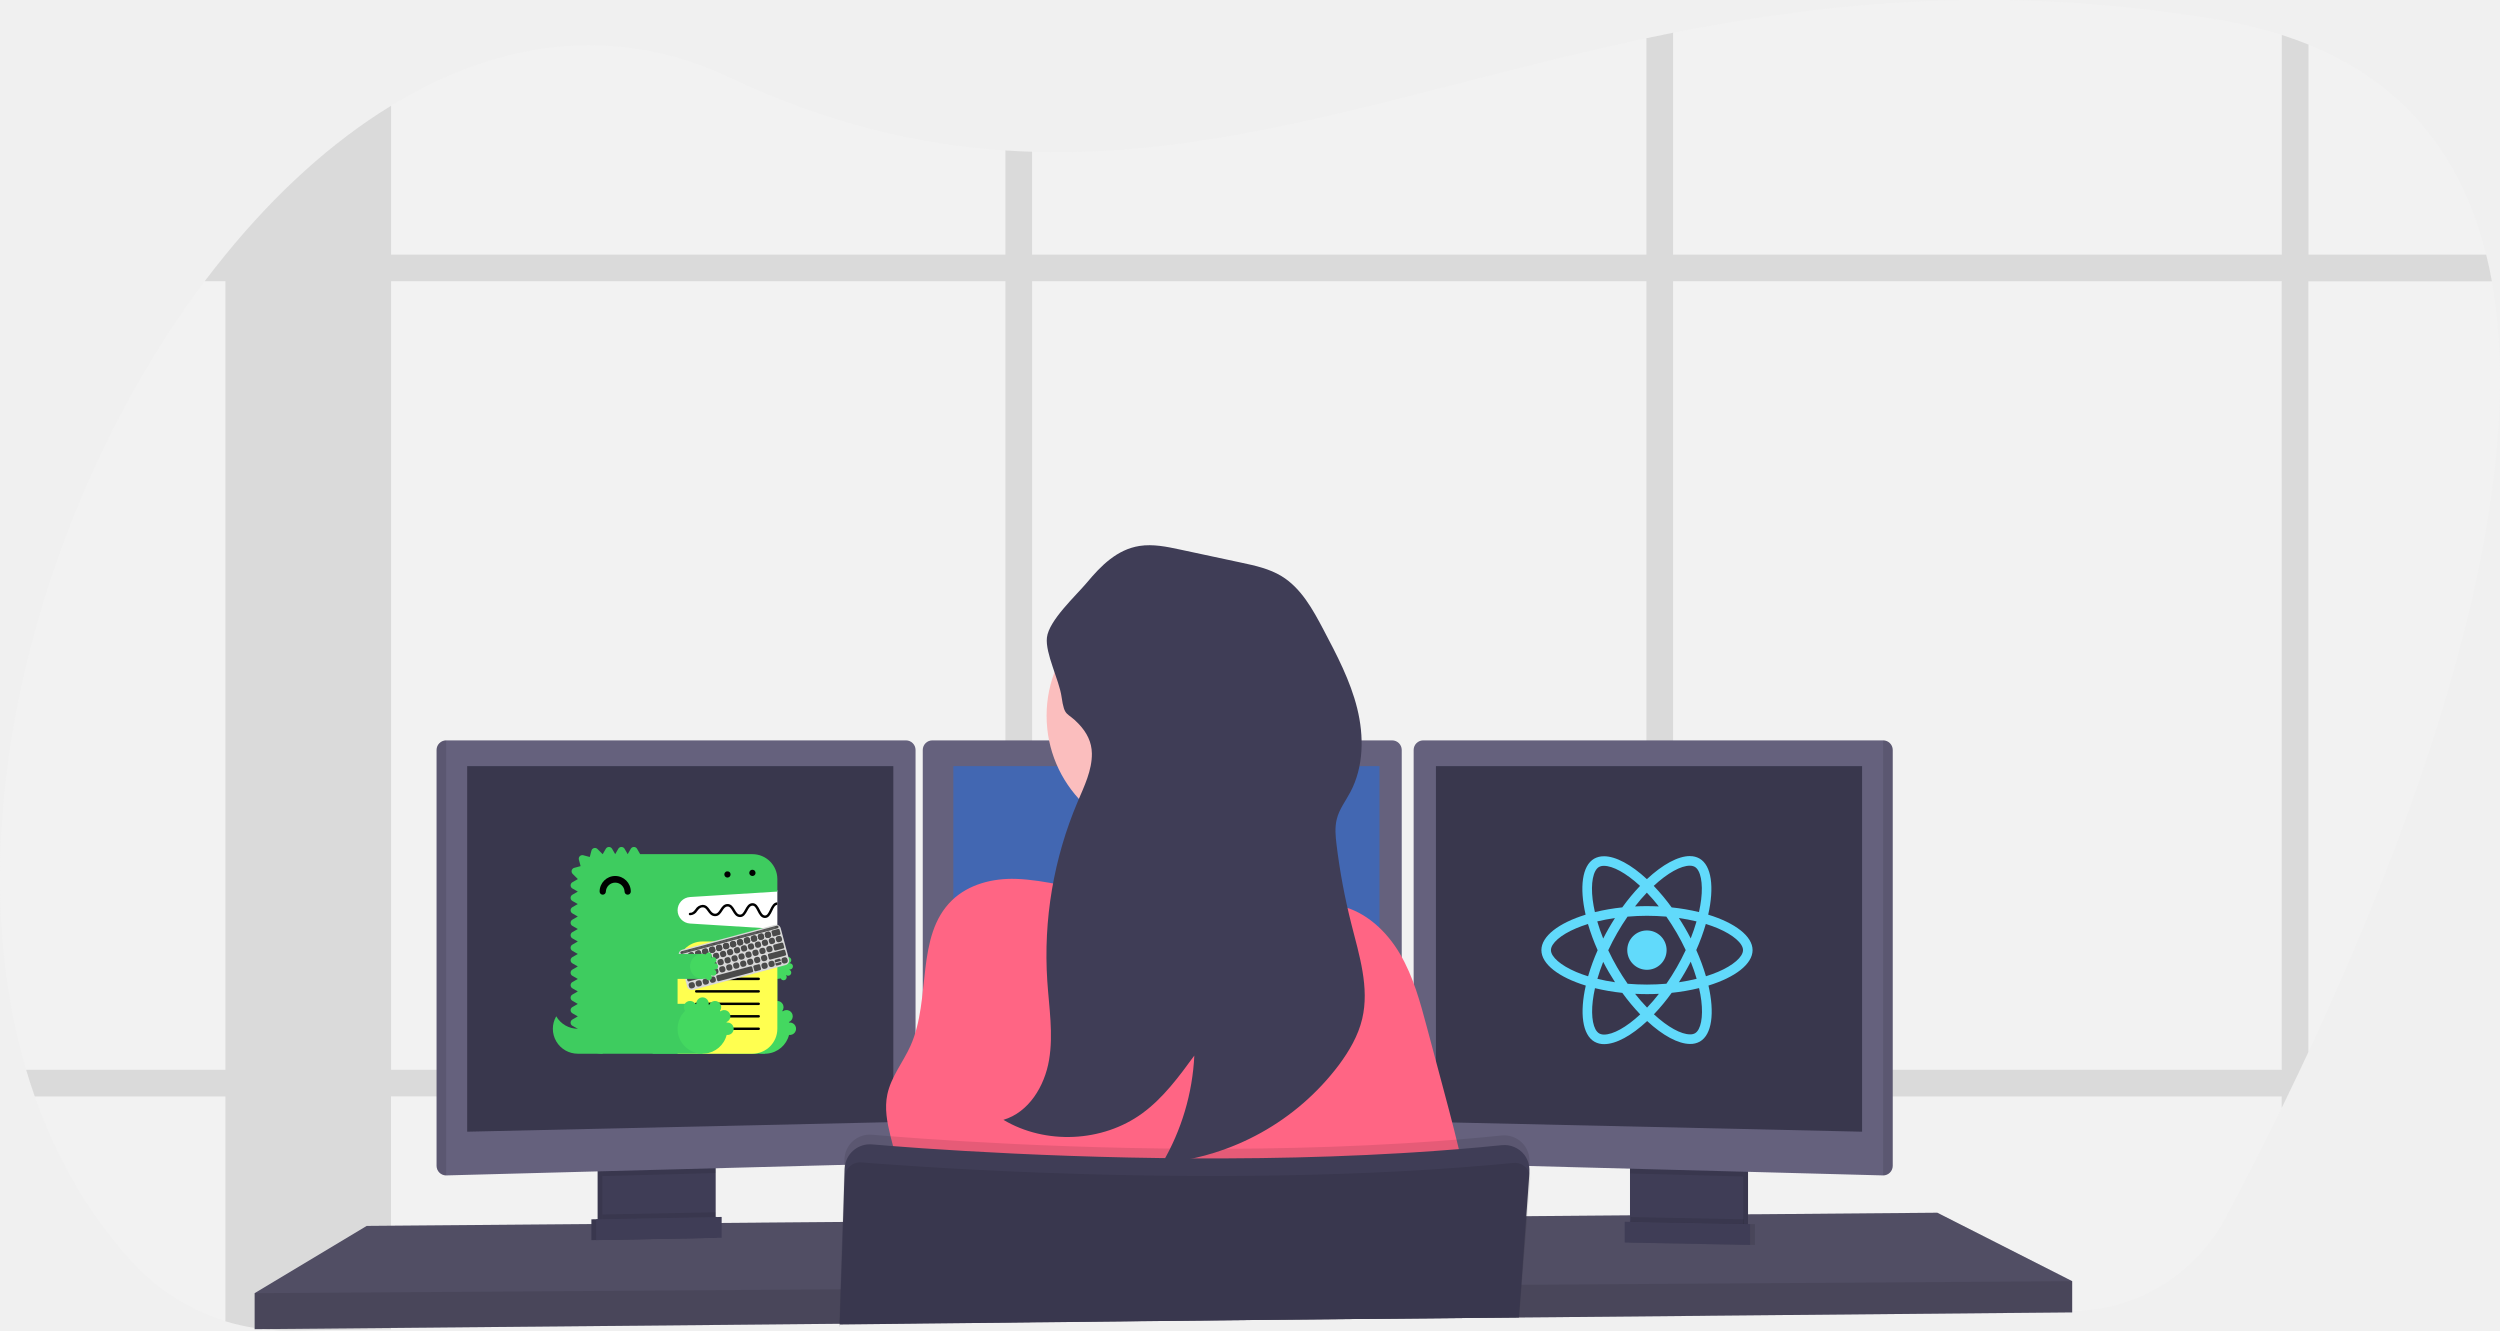
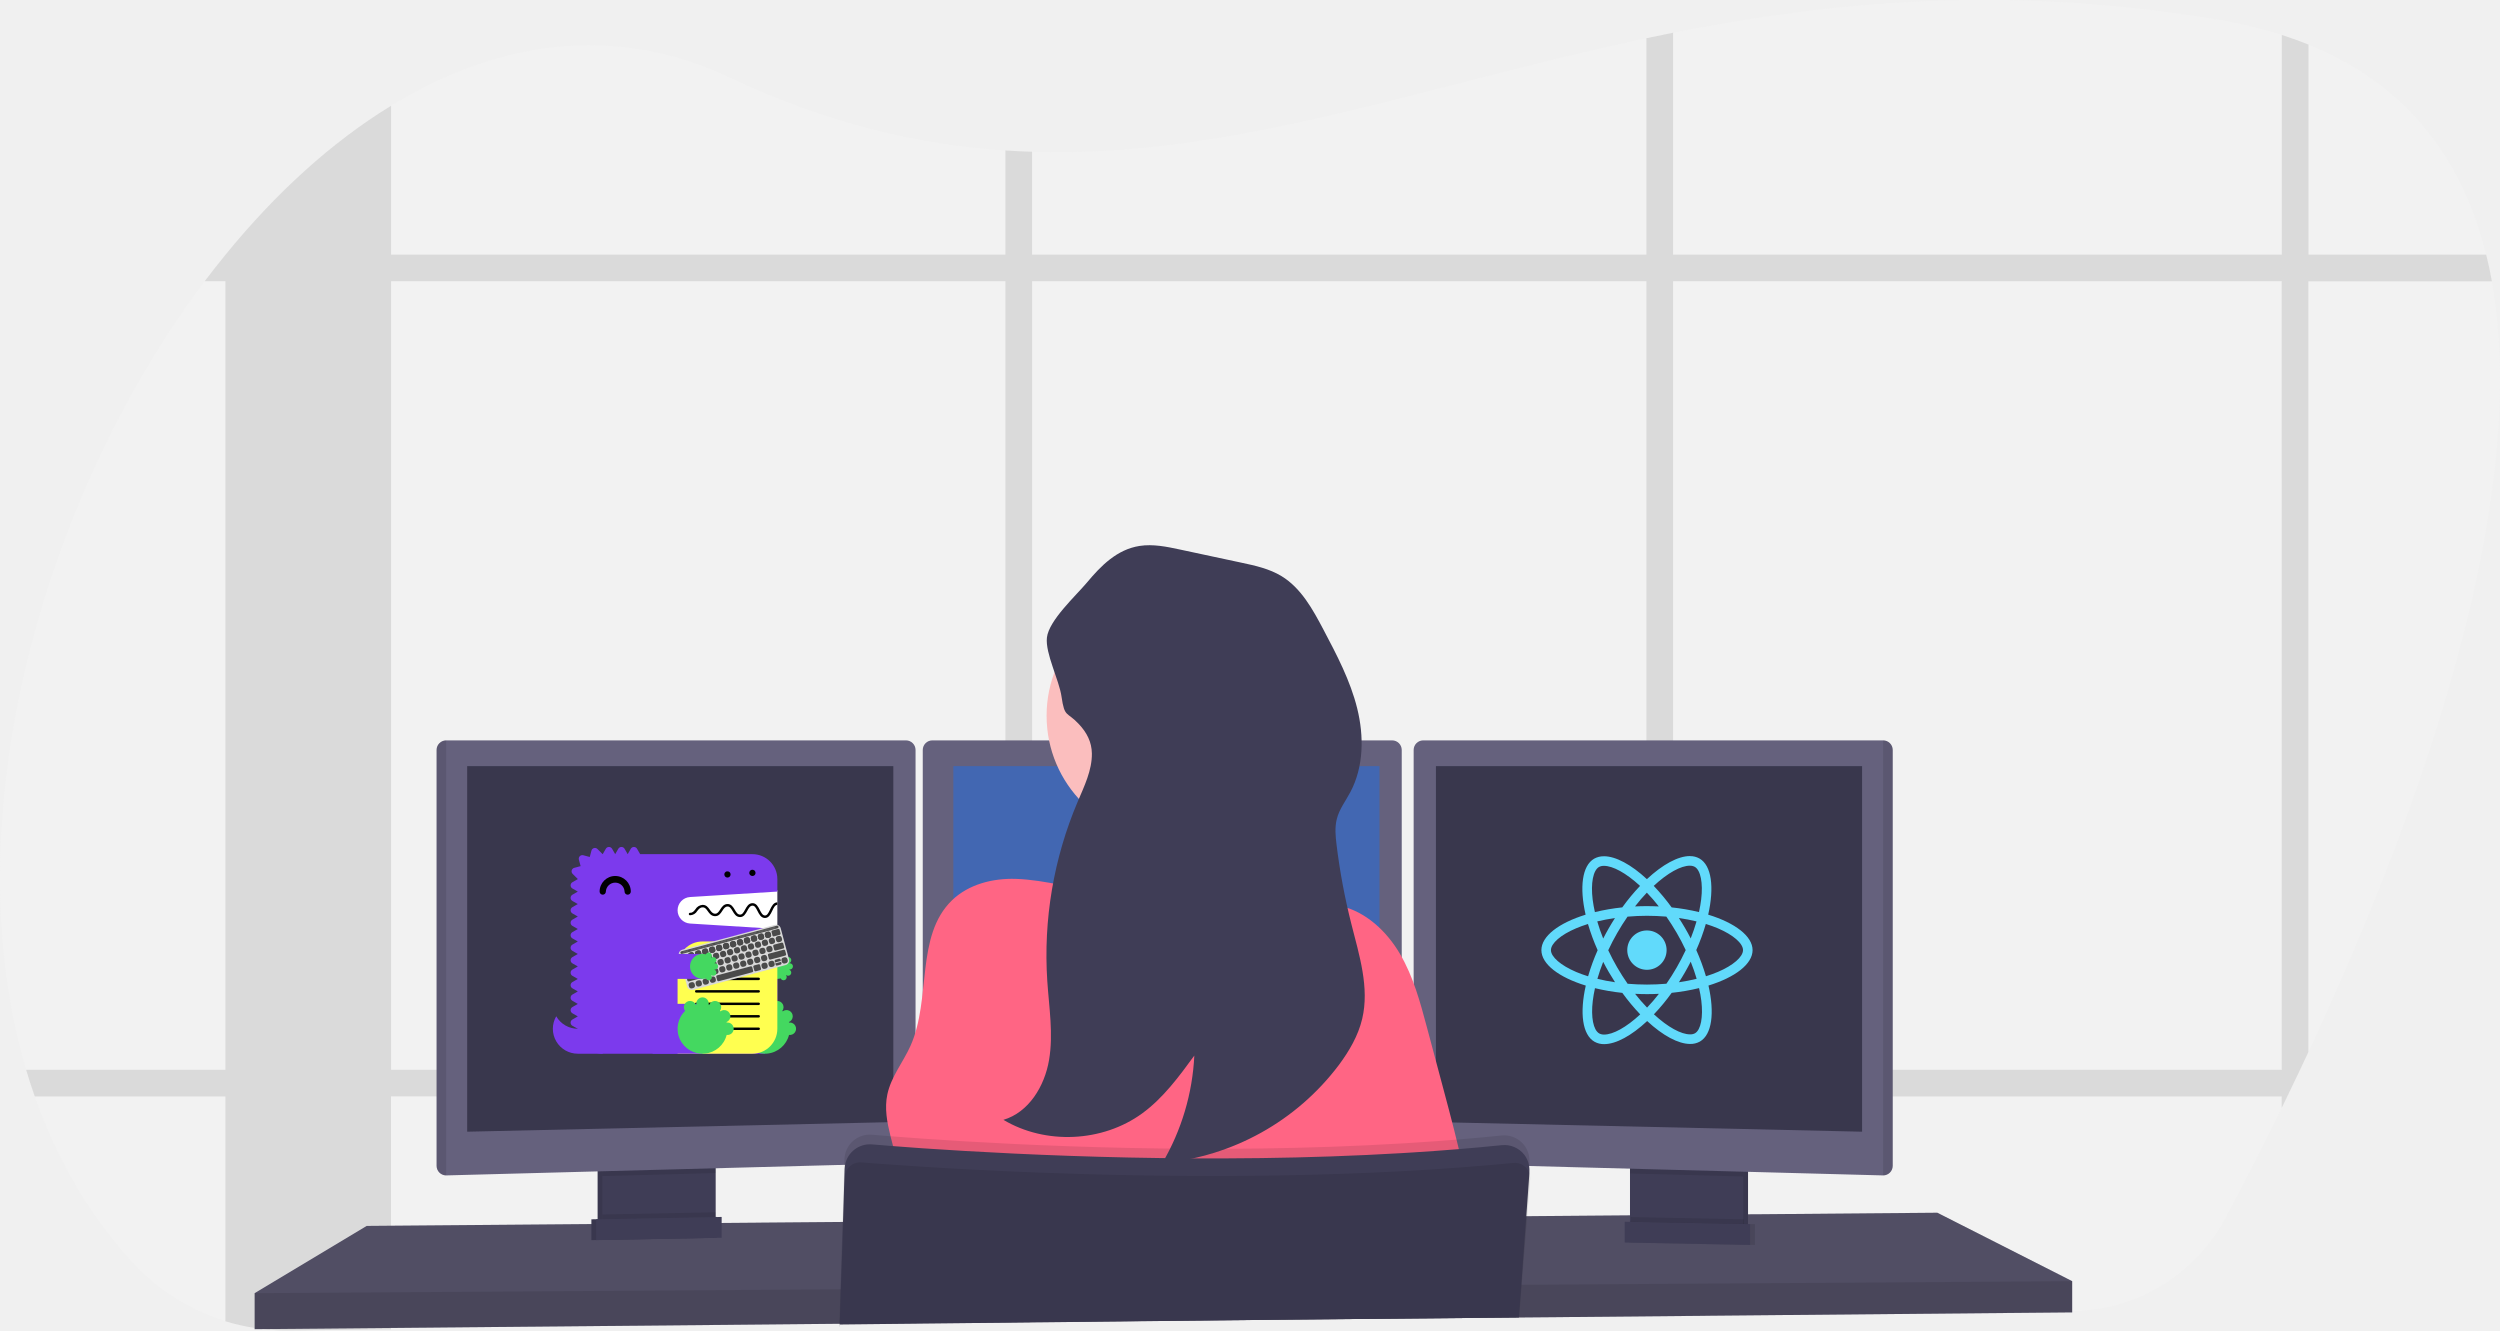
<svg xmlns="http://www.w3.org/2000/svg" width="1041.277" height="554.141" viewBox="0 0 1041.277 554.141">
  <g id="Group_24" data-name="Group 24" transform="translate(-440 -263)">
    <g id="Group_23" data-name="Group 23" transform="translate(439.989 262.965)">
      <path id="Path_299" data-name="Path 299" d="M1040.82,611.12q-1.74,3.75-3.47,7.4-2.7,5.67-5.33,11.12c-.78,1.61-1.56,3.19-2.32,4.77-8.6,17.57-16.63,33.11-23.45,45.89A73.21,73.21,0,0,1,942.44,719l-151.65,1.65h-1.6l-13,.14-11.12.12-34.1.37h-1.38l-17.36.19h-.53l-107,1.16-95.51,1-11.11.12-69,.75H429l-44.75.48h-.48l-141.5,1.53-42.33.46a87.991,87.991,0,0,1-10.79-.54h0c-1.22-.14-2.44-.3-3.65-.49a87.38,87.38,0,0,1-51.29-27.54C116,678.37,102.75,655,93.85,629.64q-1.93-5.49-3.6-11.12C59.44,514.37,97,380,164.6,290.08q4.25-5.64,8.64-11l.07-.08c20.79-25.52,44.1-46.84,68.93-62,44-26.91,92.75-34.49,140.7-11.9,40.57,19.12,78.45,28.11,115.17,30.55,3.71.24,7.42.42,11.11.53,84.23,2.65,163.17-27.7,255.87-47.29,3.69-.78,7.39-1.55,11.12-2.28,66.13-13.16,139.49-20.1,226.73-5.51a189.089,189.089,0,0,1,26.76,6.4q5.77,1.86,11.12,4c41.64,16.94,64.35,48.24,74,87.46q1.37,5.46,2.37,11.11C1134.3,384.41,1084.19,518.23,1040.82,611.12Z" transform="translate(-79.34 -172.91)" fill="#f2f2f2" />
      <path id="Path_300" data-name="Path 300" d="M576.36,618.52a95.21,95.21,0,0,1-1.87,11.12h93.7V618.52Zm-78.25,62.81,11.11-.09V653.77c-3.81-.17-7.52-.34-11.11-.52ZM265.19,618.52v11.12h198.5V618.52ZM1114.87,279h-74V191.51q-5.35-2.17-11.12-4V279H776.21V186.58c-3.73.73-7.43,1.5-11.12,2.28V279H509.22V236.15c-3.69-.11-7.4-.29-11.11-.53V279H242.24V217c-24.83,15.16-48.14,36.48-68.93,62h-.07v.08q-4.4,5.4-8.64,11h8.64V618.52h-83q1.66,5.63,3.6,11.12h79.39v93.62a87,87,0,0,0,12.2,2.79c1.21.19,2.43.35,3.65.49h0a87.991,87.991,0,0,0,10.79.54l42.33-.46v-97H498.11v94.21l11.11-.12V629.64H765.09V721l11.12-.12V629.64H1029.7v4.77c.76-1.58,1.54-3.16,2.32-4.77q2.63-5.45,5.33-11.12,1.73-3.64,3.47-7.4v-321h76.42Q1116.23,284.43,1114.87,279ZM242.24,618.52V290.08H498.11V618.52Zm267,0V290.08H765.09V618.52Zm520.48,0H776.21V290.08H1029.7Z" transform="translate(-79.34 -172.91)" opacity="0.1" />
      <path id="Path_301" data-name="Path 301" d="M863.09,533.65v13l-151.92,1.4-1.62.03-57.74.53-1.38.02-17.55.15h-.52l-106.98.99L349.77,551.4h-.15l-44.65.42-.48.01-198.4,1.82v-15l46.65-28,93.6-.78,2-.01.66-.01,2-.03,44.94-.37,2.01-.01.64-.01,2-.01L315,509.3l.38-.01,35.55-.3h.29l277.4-2.34,6.79-.05h.68l5.18-.05,37.65-.31,2-.03,1.85-.02h.96l11.71-.09,2.32-.03,3.11-.02,9.75-.09,15.47-.13,2-.02,3.48-.02h.65l74.71-.64Z" fill="#65617d" />
      <path id="Path_302" data-name="Path 302" d="M863.09,533.65v13l-151.92,1.4-1.62.03-57.74.53-1.38.02-17.55.15h-.52l-106.98.99L349.77,551.4h-.15l-44.65.42-.48.01-198.4,1.82v-15l46.65-28,93.6-.78,2-.01.66-.01,2-.03,44.94-.37,2.01-.01.64-.01,2-.01L315,509.3l.38-.01,35.55-.3h.29l277.4-2.34,6.79-.05h.68l5.18-.05,37.65-.31,2-.03,1.85-.02h.96l11.71-.09,2.32-.03,3.11-.02,9.75-.09,15.47-.13,2-.02,3.48-.02h.65l74.71-.64Z" opacity="0.2" />
      <path id="Path_303" data-name="Path 303" d="M375.44,656.57v24.49a6.13,6.13,0,0,1-3.5,5.54,6,6,0,0,1-2.5.6l-34.9.74a6,6,0,0,1-2.7-.57,6.12,6.12,0,0,1-3.57-5.57V656.57Z" transform="translate(-79.34 -172.91)" fill="#3f3d56" />
      <path id="Path_304" data-name="Path 304" d="M375.44,656.57v24.49a6.13,6.13,0,0,1-3.5,5.54,6,6,0,0,1-2.5.6l-34.9.74a6,6,0,0,1-2.7-.57,6.12,6.12,0,0,1-3.57-5.57V656.57Z" transform="translate(-79.34 -172.91)" opacity="0.1" />
      <path id="Path_305" data-name="Path 305" d="M377.44,656.57v24.49a6.13,6.13,0,0,1-3.5,5.54,6,6,0,0,1-2.5.6l-34.9.74a6,6,0,0,1-2.7-.57,6.12,6.12,0,0,1-3.57-5.57V656.57Z" transform="translate(-79.34 -172.91)" fill="#3f3d56" />
      <rect id="Rectangle_137" data-name="Rectangle 137" width="47.17" height="31.5" transform="translate(680.92 483.65)" fill="#3f3d56" />
      <rect id="Rectangle_138" data-name="Rectangle 138" width="47.17" height="31.5" transform="translate(680.92 483.65)" opacity="0.1" />
      <rect id="Rectangle_139" data-name="Rectangle 139" width="47.17" height="31.5" transform="translate(678.92 483.65)" fill="#3f3d56" />
      <path id="Path_306" data-name="Path 306" d="M298.09,483.65v4.97l-47.17,1.26v-6.23Z" opacity="0.1" />
      <path id="Path_307" data-name="Path 307" d="M460.69,485.27v168.2a4,4,0,0,1-3.85,3.95l-191.65,5.1h-.05a4,4,0,0,1-3.95-3.95V485.27a4,4,0,0,1,3.95-3.95h191.6a4,4,0,0,1,3.95,3.95Z" transform="translate(-79.34 -172.91)" fill="#65617d" />
      <path id="Path_308" data-name="Path 308" d="M265.19,481.32v181.2h-.05a4,4,0,0,1-3.95-3.95V485.27a4,4,0,0,1,3.95-3.95Z" transform="translate(-79.34 -172.91)" opacity="0.1" />
      <path id="Path_309" data-name="Path 309" d="M194.59,319.15h177.5V467.4l-177.5,4Z" fill="#39374d" />
      <path id="Path_310" data-name="Path 310" d="M726.09,483.65v6.41l-47.17-1.26v-5.15Z" opacity="0.1" />
      <path id="Path_311" data-name="Path 311" d="M867.69,485.27v173.3a4,4,0,0,1-4,3.95h0L672,657.42a4,4,0,0,1-3.85-3.95V485.27a4,4,0,0,1,3.95-3.95H863.7a4,4,0,0,1,3.99,3.95Z" transform="translate(-79.34 -172.91)" fill="#65617d" />
      <path id="Path_312" data-name="Path 312" d="M867.69,485.27v173.3a4,4,0,0,1-4,3.95h0V481.32h0a4,4,0,0,1,4,3.95Z" transform="translate(-79.34 -172.91)" opacity="0.1" />
      <path id="Path_313" data-name="Path 313" d="M775.59,319.15H598.09V467.4l177.5,4Z" fill="#39374d" />
      <path id="Path_314" data-name="Path 314" d="M663.19,485.27v168.2a4,4,0,0,1-3.85,3.95l-191.65,5.1h0a4,4,0,0,1-4-3.95V485.27a4,4,0,0,1,3.95-3.95h191.6A4,4,0,0,1,663.19,485.27Z" transform="translate(-79.34 -172.91)" fill="#65617d" />
      <path id="Path_315" data-name="Path 315" d="M397.09,319.15h177.5V467.4l-177.5,4Z" fill="#4267b2" />
      <path id="Path_316" data-name="Path 316" d="M863.09,533.65v13l-151.92,1.4-1.62.03-57.74.53-1.38.02-17.55.15h-.52l-106.98.99L349.77,551.4h-.15l-44.65.42-.48.01-198.4,1.82v-15l202.51-1.33h.48l40.99-.28h.19l283.08-1.87h.29l.17-.01h.47l4.79-.03h1.46l74.49-.5,4.4-.02.98-.01Z" opacity="0.1" />
      <circle id="Ellipse_111" data-name="Ellipse 111" cx="51.33" cy="51.33" r="51.33" transform="translate(435.93 246.82)" fill="#fbbebe" />
      <path id="Path_317" data-name="Path 317" d="M617.94,550.07s-99.5,12-90,0c3.44-4.34,4.39-17.2,4.2-31.85-.06-4.45-.22-9.06-.45-13.65-1.1-22-3.75-43.5-3.75-43.5s87-41,77-8.5c-4,13.13-2.69,31.57.35,48.88.89,5.05,1.92,10,3,14.7a344.66,344.66,0,0,0,9.65,33.92Z" transform="translate(-79.34 -172.91)" fill="#fbbebe" />
      <path id="Path_318" data-name="Path 318" d="M585.47,546c11.51-2.13,23.7-6,34.53-1.54,2.85,1.17,5.47,2.88,8.39,3.86s6.12,1.22,9.16,1.91c10.68,2.42,19.34,10.55,24.9,20s8.44,20.14,11.26,30.72l6.9,25.83c6,22.45,12,45.09,13.39,68.3a2437.506,2437.506,0,0,1-250.84,1.43c5.44-10.34,11-21.31,10.54-33s-7.19-23.22-4.76-34.74c1.55-7.34,6.57-13.39,9.64-20.22,8.75-19.52,1.94-45.79,17.32-60.65,6.92-6.68,17-9.21,26.63-8.89,12.28.41,24.85,4.24,37,6.11C555.09,547.48,569.79,548.88,585.47,546Z" transform="translate(-79.34 -172.91)" fill="#ff6584" />
      <path id="Path_319" data-name="Path 319" d="M716.37,657.17l-.1,1.43v.1l-.17,2.3-1.33,18.51-1.61,22.3-.46,6.28-1,13.44v.17l-107,1-175.59,1.9v.84h-.14v-1.12l.45-14.36.86-28.06.74-23.79.07-2.37a10.53,10.53,0,0,1,11.42-10.17c4.72.4,10.85.89,18.18,1.41l3,.22c42.33,2.94,120.56,6.74,199.5,2,1.66-.09,3.33-.19,5-.31,12.24-.77,24.47-1.76,36.58-3a10.53,10.53,0,0,1,11.6,11.23Z" transform="translate(-79.34 -172.91)" opacity="0.1" />
      <path id="Path_320" data-name="Path 320" d="M429.08,725.44v-.84l175.62-1.91,107-1h.3v-.17l1-13.44.43-6,1.64-22.61,1.29-17.9v-.44a10.617,10.617,0,0,0-.11-2.47.3.3,0,0,0,0-.1,10.391,10.391,0,0,0-2-4.64,10.54,10.54,0,0,0-9.42-4c-12.11,1.24-24.34,2.23-36.58,3-1.67.12-3.34.22-5,.31-78.94,4.69-157.17.89-199.5-2l-3-.22c-7.33-.52-13.46-1-18.18-1.41a10.54,10.54,0,0,0-11.24,8.53,11,11,0,0,0-.18,1.64l-.68,22.16L429.54,710l-.44,14.36v1.12Z" transform="translate(-79.34 -172.91)" fill="#3f3d56" />
      <path id="Path_321" data-name="Path 321" d="M716.67,664.18l-1.23,15.33-1.83,22.85-.46,5.72-1,12.81-.06.64v.17h0l-.15,1.48.11-1.48h-.29l-107,1-175.65,1.9v-.28l.49-14.36,1-28.06.64-18.65A6.36,6.36,0,0,1,434.3,658a6.25,6.25,0,0,1,3.78-.9c2.1.17,4.68.37,7.69.59,4.89.36,10.92.78,17.94,1.22,13,.82,29.31,1.7,48,2.42,52,2,122.2,2.67,188.88-3.17,3-.26,6.1-.55,9.13-.84a6.26,6.26,0,0,1,3.48.66,5.159,5.159,0,0,1,.86.54,6.14,6.14,0,0,1,2,2.46,3.564,3.564,0,0,1,.25.61A6.279,6.279,0,0,1,716.67,664.18Z" transform="translate(-79.34 -172.91)" opacity="0.1" />
      <path id="Path_322" data-name="Path 322" d="M377.44,677.87v3.19a6.13,6.13,0,0,1-3.5,5.54l-40.1.77a6.12,6.12,0,0,1-3.57-5.57v-3Z" transform="translate(-79.34 -172.91)" opacity="0.1" />
      <path id="Path_323" data-name="Path 323" d="M298.59,515.57l-52.25,1V507.9l52.25-1Z" fill="#3f3d56" />
      <path id="Path_324" data-name="Path 324" d="M298.59,515.57l-52.25,1V507.9l52.25-1Z" opacity="0.1" />
      <path id="Path_325" data-name="Path 325" d="M300.59,515.57l-52.25,1V507.9l52.25-1Z" fill="#3f3d56" />
      <path id="Path_326" data-name="Path 326" d="M758.56,679.87v3.19a6.13,6.13,0,0,0,3.5,5.54l40.1.77a6.12,6.12,0,0,0,3.57-5.57v-3Z" transform="translate(-79.34 -172.91)" opacity="0.1" />
      <path id="Path_327" data-name="Path 327" d="M678.72,517.57l52.25,1V509.9l-52.25-1Z" opacity="0.1" />
      <path id="Path_328" data-name="Path 328" d="M676.72,517.57l52.25,1V509.9l-52.25-1Z" fill="#3f3d56" />
      <path id="Path_329" data-name="Path 329" d="M534.13,486.79c.08,7-3.16,13.6-5.91,20.07a163.491,163.491,0,0,0-12.66,74.71c.73,11,2.58,22,.73,32.9s-8.43,21.77-19,24.9c17.53,10.45,41.26,9.35,57.76-2.66,8.79-6.4,15.34-15.33,21.75-24.11a97.86,97.86,0,0,1-13.31,44.75A103.43,103.43,0,0,0,637,616.53c4.31-5.81,8.06-12.19,9.72-19.23,3.09-13-1.22-26.51-4.51-39.5a266.055,266.055,0,0,1-6.17-33c-.43-3.56-.78-7.22.1-10.7,1-4.07,3.67-7.51,5.64-11.22,5.6-10.54,5.73-23.3,2.86-34.88s-8.49-22.26-14.06-32.81c-4.46-8.46-9.3-17.31-17.46-22.28-5.1-3.1-11-4.39-16.88-5.64l-25.37-5.43c-5.55-1.19-11.26-2.38-16.87-1.51-9.47,1.48-16.14,8.32-22,15.34-4.59,5.46-15.81,15.71-16.6,22.86-.72,6.59,5.1,17.63,6.09,24.58,1.3,9,2.22,6,7.3,11.52C532,478.05,534.07,482,534.13,486.79Z" transform="translate(-79.34 -172.91)" fill="#3f3d56" />
    </g>
    <g id="docusaurus_keytar" transform="translate(670.271 615.768)">
      <path id="Path_40" data-name="Path 40" d="M99,52h43.635V69.662H99Z" transform="translate(-49.132 -33.936)" fill="#fff" fill-rule="evenodd" />
-       <path id="Path_41" data-name="Path 41" d="M13.389,158.195A10.377,10.377,0,0,1,4.4,153a10.377,10.377,0,0,0,8.988,15.584H23.779V158.195Z" transform="translate(-3 -82.47)" fill="#3ecc5f" fill-rule="evenodd" />
-       <path id="Path_42" data-name="Path 42" d="M66.967,38.083l36.373-2.273V30.615A10.389,10.389,0,0,0,92.95,20.226H46.2l-1.3-2.249a1.5,1.5,0,0,0-2.6,0L41,20.226l-1.3-2.249a1.5,1.5,0,0,0-2.6,0l-1.3,2.249-1.3-2.249a1.5,1.5,0,0,0-2.6,0l-1.3,2.249-.034,0-2.152-2.151a1.5,1.5,0,0,0-2.508.672L25.21,21.4l-2.7-.723a1.5,1.5,0,0,0-1.836,1.837l.722,2.7-2.65.71a1.5,1.5,0,0,0-.673,2.509l2.152,2.152c0,.011,0,.022,0,.033l-2.249,1.3a1.5,1.5,0,0,0,0,2.6l2.249,1.3-2.249,1.3a1.5,1.5,0,0,0,0,2.6L20.226,41l-2.249,1.3a1.5,1.5,0,0,0,0,2.6l2.249,1.3-2.249,1.3a1.5,1.5,0,0,0,0,2.6l2.249,1.3-2.249,1.3a1.5,1.5,0,0,0,0,2.6l2.249,1.3-2.249,1.3a1.5,1.5,0,0,0,0,2.6l2.249,1.3-2.249,1.3a1.5,1.5,0,0,0,0,2.6l2.249,1.3-2.249,1.3a1.5,1.5,0,0,0,0,2.6l2.249,1.3-2.249,1.3a1.5,1.5,0,0,0,0,2.6l2.249,1.3-2.249,1.3a1.5,1.5,0,0,0,0,2.6l2.249,1.3-2.249,1.3a1.5,1.5,0,0,0,0,2.6l2.249,1.3-2.249,1.3a1.5,1.5,0,0,0,0,2.6l2.249,1.3A10.389,10.389,0,0,0,30.615,103.34H92.95A10.389,10.389,0,0,0,103.34,92.95V51.393L66.967,49.12a5.53,5.53,0,0,1,0-11.038" transform="translate(-9.836 -17.226)" fill="#3ecc5f" fill-rule="evenodd" />
-       <path id="Path_43" data-name="Path 43" d="M143,163.779h15.584V143H143Z" transform="translate(-70.275 -77.665)" fill="#3ecc5f" fill-rule="evenodd" />
+       <path id="Path_41" data-name="Path 41" d="M13.389,158.195A10.377,10.377,0,0,1,4.4,153a10.377,10.377,0,0,0,8.988,15.584H23.779V158.195Z" transform="translate(-3 -82.47)" fill="#7C3AED" fill-rule="evenodd" />
+       <path id="Path_42" data-name="Path 42" d="M66.967,38.083l36.373-2.273V30.615A10.389,10.389,0,0,0,92.95,20.226H46.2l-1.3-2.249a1.5,1.5,0,0,0-2.6,0L41,20.226l-1.3-2.249a1.5,1.5,0,0,0-2.6,0l-1.3,2.249-1.3-2.249a1.5,1.5,0,0,0-2.6,0l-1.3,2.249-.034,0-2.152-2.151a1.5,1.5,0,0,0-2.508.672L25.21,21.4l-2.7-.723a1.5,1.5,0,0,0-1.836,1.837l.722,2.7-2.65.71a1.5,1.5,0,0,0-.673,2.509l2.152,2.152c0,.011,0,.022,0,.033l-2.249,1.3a1.5,1.5,0,0,0,0,2.6l2.249,1.3-2.249,1.3a1.5,1.5,0,0,0,0,2.6L20.226,41l-2.249,1.3a1.5,1.5,0,0,0,0,2.6l2.249,1.3-2.249,1.3a1.5,1.5,0,0,0,0,2.6l2.249,1.3-2.249,1.3a1.5,1.5,0,0,0,0,2.6l2.249,1.3-2.249,1.3a1.5,1.5,0,0,0,0,2.6l2.249,1.3-2.249,1.3a1.5,1.5,0,0,0,0,2.6l2.249,1.3-2.249,1.3a1.5,1.5,0,0,0,0,2.6l2.249,1.3-2.249,1.3a1.5,1.5,0,0,0,0,2.6l2.249,1.3-2.249,1.3a1.5,1.5,0,0,0,0,2.6l2.249,1.3-2.249,1.3a1.5,1.5,0,0,0,0,2.6l2.249,1.3-2.249,1.3a1.5,1.5,0,0,0,0,2.6l2.249,1.3A10.389,10.389,0,0,0,30.615,103.34H92.95A10.389,10.389,0,0,0,103.34,92.95V51.393L66.967,49.12a5.53,5.53,0,0,1,0-11.038" transform="translate(-9.836 -17.226)" fill="#7C3AED" fill-rule="evenodd" />
+       <path id="Path_43" data-name="Path 43" d="M143,163.779h15.584V143H143Z" transform="translate(-70.275 -77.665)" fill="#7C3AED" fill-rule="evenodd" />
      <path id="Path_44" data-name="Path 44" d="M173.779,148.389a2.582,2.582,0,0,0-.332.033c-.02-.078-.038-.156-.06-.234a2.594,2.594,0,1,0-2.567-4.455q-.086-.088-.174-.175a2.593,2.593,0,1,0-4.461-2.569c-.077-.022-.154-.04-.231-.06a2.6,2.6,0,1,0-5.128,0c-.077.02-.154.038-.231.06a2.594,2.594,0,1,0-4.461,2.569,10.384,10.384,0,1,0,17.314,9.992,2.592,2.592,0,1,0,.332-5.161" transform="translate(-75.08 -75.262)" fill="#44d860" fill-rule="evenodd" />
-       <path id="Path_45" data-name="Path 45" d="M153,113.389h15.584V103H153Z" transform="translate(-75.08 -58.444)" fill="#3ecc5f" fill-rule="evenodd" />
+       <path id="Path_45" data-name="Path 45" d="M153,113.389h15.584V103H153Z" transform="translate(-75.08 -58.444)" fill="#7C3AED" fill-rule="evenodd" />
      <path id="Path_46" data-name="Path 46" d="M183.389,108.944a1.3,1.3,0,1,0,0-2.6,1.336,1.336,0,0,0-.166.017c-.01-.039-.019-.078-.03-.117a1.3,1.3,0,0,0-.5-2.5,1.285,1.285,0,0,0-.783.269q-.043-.044-.087-.087a1.285,1.285,0,0,0,.263-.776,1.3,1.3,0,0,0-2.493-.509,5.195,5.195,0,1,0,0,10,1.3,1.3,0,0,0,2.493-.509,1.285,1.285,0,0,0-.263-.776q.044-.043.087-.087a1.285,1.285,0,0,0,.783.269,1.3,1.3,0,0,0,.5-2.5c.011-.038.02-.078.03-.117a1.337,1.337,0,0,0,.166.017" transform="translate(-84.691 -57.894)" fill="#44d860" fill-rule="evenodd" />
      <path id="Path_47" data-name="Path 47" d="M52.188,48.292a1.3,1.3,0,0,1-1.3-1.3,3.9,3.9,0,0,0-7.792,0,1.3,1.3,0,1,1-2.6,0,6.493,6.493,0,0,1,12.987,0,1.3,1.3,0,0,1-1.3,1.3" transform="translate(-21.02 -28.41)" fill-rule="evenodd" />
      <path id="Path_48" data-name="Path 48" d="M103,139.752h31.168a10.389,10.389,0,0,0,10.389-10.389V93H113.389A10.389,10.389,0,0,0,103,103.389Z" transform="translate(-51.054 -53.638)" fill="#ffff50" fill-rule="evenodd" />
      <path id="Path_49" data-name="Path 49" d="M141.1,94.017H115.106a.519.519,0,1,1,0-1.039H141.1a.519.519,0,0,1,0,1.039m0,10.389H115.106a.519.519,0,1,1,0-1.039H141.1a.519.519,0,0,1,0,1.039m0,10.389H115.106a.519.519,0,1,1,0-1.039H141.1a.519.519,0,0,1,0,1.039m0-25.877H115.106a.519.519,0,1,1,0-1.039H141.1a.519.519,0,0,1,0,1.039m0,10.293H115.106a.519.519,0,1,1,0-1.039H141.1a.519.519,0,0,1,0,1.039m0,10.389H115.106a.519.519,0,1,1,0-1.039H141.1a.519.519,0,0,1,0,1.039m7.782-47.993c-.006,0-.011,0-.018,0-1.605.055-2.365,1.66-3.035,3.077-.7,1.48-1.24,2.443-2.126,2.414-.981-.035-1.542-1.144-2.137-2.317-.683-1.347-1.462-2.876-3.1-2.819-1.582.054-2.344,1.451-3.017,2.684-.715,1.313-1.2,2.112-2.141,2.075-1-.036-1.533-.938-2.149-1.981-.686-1.162-1.479-2.467-3.084-2.423-1.555.053-2.319,1.239-2.994,2.286-.713,1.106-1.213,1.781-2.164,1.741-1.025-.036-1.554-.784-2.167-1.65-.688-.973-1.463-2.074-3.062-2.021a3.815,3.815,0,0,0-2.959,1.879c-.64.812-1.14,1.456-2.2,1.415a.52.52,0,0,0-.037,1.039,3.588,3.588,0,0,0,3.05-1.811c.611-.777,1.139-1.448,2.178-1.483,1-.043,1.47.579,2.179,1.582.674.953,1.438,2.033,2.977,2.089,1.612.054,2.387-1.151,3.074-2.217.614-.953,1.144-1.775,2.156-1.81.931-.035,1.438.7,2.153,1.912.674,1.141,1.437,2.434,3.006,2.491,1.623.056,2.407-1.361,3.09-2.616.592-1.085,1.15-2.109,2.14-2.143.931-.022,1.417.829,2.135,2.249.671,1.326,1.432,2.828,3.026,2.886l.088,0c1.592,0,2.347-1.6,3.015-3.01.592-1.252,1.152-2.431,2.113-2.479Z" transform="translate(-55.378 -38.552)" fill-rule="evenodd" />
-       <path id="Path_50" data-name="Path 50" d="M83,163.779h20.779V143H83Z" transform="translate(-41.443 -77.665)" fill="#3ecc5f" fill-rule="evenodd" />
+       <path id="Path_50" data-name="Path 50" d="M83,163.779h20.779V143H83Z" transform="translate(-41.443 -77.665)" fill="#7C3AED" fill-rule="evenodd" />
      <g id="Group_8" data-name="Group 8" transform="matrix(0.966, -0.259, 0.259, 0.966, 51.971, 43.3)">
        <rect id="Rectangle_3" data-name="Rectangle 3" width="43.906" height="17.333" rx="2" transform="translate(0 0)" fill="#d8d8d8" />
        <g id="Group_2" data-name="Group 2" transform="translate(0.728 10.948)">
          <rect id="Rectangle_4" data-name="Rectangle 4" width="2.537" height="2.537" rx="1" transform="translate(7.985 0)" fill="#4a4a4a" />
          <rect id="Rectangle_5" data-name="Rectangle 5" width="2.537" height="2.537" rx="1" transform="translate(10.991 0)" fill="#4a4a4a" />
          <rect id="Rectangle_6" data-name="Rectangle 6" width="2.537" height="2.537" rx="1" transform="translate(13.997 0)" fill="#4a4a4a" />
          <rect id="Rectangle_7" data-name="Rectangle 7" width="2.537" height="2.537" rx="1" transform="translate(17.003 0)" fill="#4a4a4a" />
          <rect id="Rectangle_8" data-name="Rectangle 8" width="2.537" height="2.537" rx="1" transform="translate(20.009 0)" fill="#4a4a4a" />
          <rect id="Rectangle_9" data-name="Rectangle 9" width="2.537" height="2.537" rx="1" transform="translate(23.015 0)" fill="#4a4a4a" />
          <rect id="Rectangle_10" data-name="Rectangle 10" width="2.537" height="2.537" rx="1" transform="translate(26.021 0)" fill="#4a4a4a" />
          <rect id="Rectangle_11" data-name="Rectangle 11" width="2.537" height="2.537" rx="1" transform="translate(29.028 0)" fill="#4a4a4a" />
          <rect id="Rectangle_12" data-name="Rectangle 12" width="2.537" height="2.537" rx="1" transform="translate(32.034 0)" fill="#4a4a4a" />
          <path id="Path_51" data-name="Path 51" d="M.519,0H6.9A.519.519,0,0,1,7.421.52v1.5a.519.519,0,0,1-.519.519H.519A.519.519,0,0,1,0,2.017V.519A.519.519,0,0,1,.519,0ZM35.653,0h6.383a.519.519,0,0,1,.519.519v1.5a.519.519,0,0,1-.519.519H35.652a.519.519,0,0,1-.519-.519V.519A.519.519,0,0,1,35.652,0Z" transform="translate(0 0)" fill="#4a4a4a" fill-rule="evenodd" />
        </g>
        <g id="Group_3" data-name="Group 3" transform="translate(0.728 4.878)">
          <path id="Path_52" data-name="Path 52" d="M.519,0H2.956a.519.519,0,0,1,.519.519v1.5a.519.519,0,0,1-.519.519H.519A.519.519,0,0,1,0,2.017V.519A.519.519,0,0,1,.519,0Z" transform="translate(0 0)" fill="#4a4a4a" fill-rule="evenodd" />
          <rect id="Rectangle_13" data-name="Rectangle 13" width="2.537" height="2.537" rx="1" transform="translate(3.945 0)" fill="#4a4a4a" />
          <rect id="Rectangle_14" data-name="Rectangle 14" width="2.537" height="2.537" rx="1" transform="translate(6.951 0)" fill="#4a4a4a" />
          <rect id="Rectangle_15" data-name="Rectangle 15" width="2.537" height="2.537" rx="1" transform="translate(9.958 0)" fill="#4a4a4a" />
          <rect id="Rectangle_16" data-name="Rectangle 16" width="2.537" height="2.537" rx="1" transform="translate(12.964 0)" fill="#4a4a4a" />
          <rect id="Rectangle_17" data-name="Rectangle 17" width="2.537" height="2.537" rx="1" transform="translate(15.97 0)" fill="#4a4a4a" />
          <rect id="Rectangle_18" data-name="Rectangle 18" width="2.537" height="2.537" rx="1" transform="translate(18.976 0)" fill="#4a4a4a" />
          <rect id="Rectangle_19" data-name="Rectangle 19" width="2.537" height="2.537" rx="1" transform="translate(21.982 0)" fill="#4a4a4a" />
          <rect id="Rectangle_20" data-name="Rectangle 20" width="2.537" height="2.537" rx="1" transform="translate(24.988 0)" fill="#4a4a4a" />
          <rect id="Rectangle_21" data-name="Rectangle 21" width="2.537" height="2.537" rx="1" transform="translate(27.994 0)" fill="#4a4a4a" />
          <rect id="Rectangle_22" data-name="Rectangle 22" width="2.537" height="2.537" rx="1" transform="translate(31 0)" fill="#4a4a4a" />
          <rect id="Rectangle_23" data-name="Rectangle 23" width="2.537" height="2.537" rx="1" transform="translate(34.006 0)" fill="#4a4a4a" />
          <rect id="Rectangle_24" data-name="Rectangle 24" width="2.537" height="2.537" rx="1" transform="translate(37.012 0)" fill="#4a4a4a" />
          <rect id="Rectangle_25" data-name="Rectangle 25" width="2.537" height="2.537" rx="1" transform="translate(40.018 0)" fill="#4a4a4a" />
        </g>
        <g id="Group_4" data-name="Group 4" transform="translate(43.283 4.538) rotate(180)">
          <path id="Path_53" data-name="Path 53" d="M.519,0H2.956a.519.519,0,0,1,.519.519v1.5a.519.519,0,0,1-.519.519H.519A.519.519,0,0,1,0,2.017V.519A.519.519,0,0,1,.519,0Z" transform="translate(0 0)" fill="#4a4a4a" fill-rule="evenodd" />
          <rect id="Rectangle_26" data-name="Rectangle 26" width="2.537" height="2.537" rx="1" transform="translate(3.945 0)" fill="#4a4a4a" />
          <rect id="Rectangle_27" data-name="Rectangle 27" width="2.537" height="2.537" rx="1" transform="translate(6.951 0)" fill="#4a4a4a" />
          <rect id="Rectangle_28" data-name="Rectangle 28" width="2.537" height="2.537" rx="1" transform="translate(9.958 0)" fill="#4a4a4a" />
          <rect id="Rectangle_29" data-name="Rectangle 29" width="2.537" height="2.537" rx="1" transform="translate(12.964 0)" fill="#4a4a4a" />
          <rect id="Rectangle_30" data-name="Rectangle 30" width="2.537" height="2.537" rx="1" transform="translate(15.97 0)" fill="#4a4a4a" />
          <rect id="Rectangle_31" data-name="Rectangle 31" width="2.537" height="2.537" rx="1" transform="translate(18.976 0)" fill="#4a4a4a" />
          <rect id="Rectangle_32" data-name="Rectangle 32" width="2.537" height="2.537" rx="1" transform="translate(21.982 0)" fill="#4a4a4a" />
          <rect id="Rectangle_33" data-name="Rectangle 33" width="2.537" height="2.537" rx="1" transform="translate(24.988 0)" fill="#4a4a4a" />
          <rect id="Rectangle_34" data-name="Rectangle 34" width="2.537" height="2.537" rx="1" transform="translate(27.994 0)" fill="#4a4a4a" />
          <rect id="Rectangle_35" data-name="Rectangle 35" width="2.537" height="2.537" rx="1" transform="translate(31.001 0)" fill="#4a4a4a" />
          <rect id="Rectangle_36" data-name="Rectangle 36" width="2.537" height="2.537" rx="1" transform="translate(34.007 0)" fill="#4a4a4a" />
          <rect id="Rectangle_37" data-name="Rectangle 37" width="2.537" height="2.537" rx="1" transform="translate(37.013 0)" fill="#4a4a4a" />
          <rect id="Rectangle_38" data-name="Rectangle 38" width="2.537" height="2.537" rx="1" transform="translate(40.018 0)" fill="#4a4a4a" />
          <rect id="Rectangle_39" data-name="Rectangle 39" width="2.537" height="2.537" rx="1" transform="translate(3.945 0)" fill="#4a4a4a" />
          <rect id="Rectangle_40" data-name="Rectangle 40" width="2.537" height="2.537" rx="1" transform="translate(6.951 0)" fill="#4a4a4a" />
          <rect id="Rectangle_41" data-name="Rectangle 41" width="2.537" height="2.537" rx="1" transform="translate(9.958 0)" fill="#4a4a4a" />
          <rect id="Rectangle_42" data-name="Rectangle 42" width="2.537" height="2.537" rx="1" transform="translate(12.964 0)" fill="#4a4a4a" />
          <rect id="Rectangle_43" data-name="Rectangle 43" width="2.537" height="2.537" rx="1" transform="translate(15.97 0)" fill="#4a4a4a" />
          <rect id="Rectangle_44" data-name="Rectangle 44" width="2.537" height="2.537" rx="1" transform="translate(18.976 0)" fill="#4a4a4a" />
          <rect id="Rectangle_45" data-name="Rectangle 45" width="2.537" height="2.537" rx="1" transform="translate(21.982 0)" fill="#4a4a4a" />
          <rect id="Rectangle_46" data-name="Rectangle 46" width="2.537" height="2.537" rx="1" transform="translate(24.988 0)" fill="#4a4a4a" />
          <rect id="Rectangle_47" data-name="Rectangle 47" width="2.537" height="2.537" rx="1" transform="translate(27.994 0)" fill="#4a4a4a" />
          <rect id="Rectangle_48" data-name="Rectangle 48" width="2.537" height="2.537" rx="1" transform="translate(31.001 0)" fill="#4a4a4a" />
          <rect id="Rectangle_49" data-name="Rectangle 49" width="2.537" height="2.537" rx="1" transform="translate(34.007 0)" fill="#4a4a4a" />
          <rect id="Rectangle_50" data-name="Rectangle 50" width="2.537" height="2.537" rx="1" transform="translate(37.013 0)" fill="#4a4a4a" />
          <rect id="Rectangle_51" data-name="Rectangle 51" width="2.537" height="2.537" rx="1" transform="translate(40.018 0)" fill="#4a4a4a" />
        </g>
        <g id="Group_6" data-name="Group 6" transform="translate(0.728 7.883)">
          <path id="Path_54" data-name="Path 54" d="M.519,0h3.47a.519.519,0,0,1,.519.519v1.5a.519.519,0,0,1-.519.519H.519A.519.519,0,0,1,0,2.017V.52A.519.519,0,0,1,.519,0Z" transform="translate(0 0)" fill="#4a4a4a" fill-rule="evenodd" />
          <g id="Group_5" data-name="Group 5" transform="translate(5.073 0)">
            <rect id="Rectangle_52" data-name="Rectangle 52" width="2.537" height="2.537" rx="1" transform="translate(0 0)" fill="#4a4a4a" />
            <rect id="Rectangle_53" data-name="Rectangle 53" width="2.537" height="2.537" rx="1" transform="translate(3.006 0)" fill="#4a4a4a" />
            <rect id="Rectangle_54" data-name="Rectangle 54" width="2.537" height="2.537" rx="1" transform="translate(6.012 0)" fill="#4a4a4a" />
            <rect id="Rectangle_55" data-name="Rectangle 55" width="2.537" height="2.537" rx="1" transform="translate(9.018 0)" fill="#4a4a4a" />
            <rect id="Rectangle_56" data-name="Rectangle 56" width="2.537" height="2.537" rx="1" transform="translate(12.025 0)" fill="#4a4a4a" />
            <rect id="Rectangle_57" data-name="Rectangle 57" width="2.537" height="2.537" rx="1" transform="translate(15.031 0)" fill="#4a4a4a" />
            <rect id="Rectangle_58" data-name="Rectangle 58" width="2.537" height="2.537" rx="1" transform="translate(18.037 0)" fill="#4a4a4a" />
            <rect id="Rectangle_59" data-name="Rectangle 59" width="2.537" height="2.537" rx="1" transform="translate(21.042 0)" fill="#4a4a4a" />
            <rect id="Rectangle_60" data-name="Rectangle 60" width="2.537" height="2.537" rx="1" transform="translate(24.049 0)" fill="#4a4a4a" />
            <rect id="Rectangle_61" data-name="Rectangle 61" width="2.537" height="2.537" rx="1" transform="translate(27.055 0)" fill="#4a4a4a" />
            <rect id="Rectangle_62" data-name="Rectangle 62" width="2.537" height="2.537" rx="1" transform="translate(30.061 0)" fill="#4a4a4a" />
          </g>
          <path id="Path_55" data-name="Path 55" d="M.52,0H3.8a.519.519,0,0,1,.519.519v1.5a.519.519,0,0,1-.519.519H.519A.519.519,0,0,1,0,2.017V.52A.519.519,0,0,1,.519,0Z" transform="translate(38.234 0)" fill="#4a4a4a" fill-rule="evenodd" />
        </g>
        <g id="Group_7" data-name="Group 7" transform="translate(0.728 14.084)">
          <rect id="Rectangle_63" data-name="Rectangle 63" width="2.537" height="2.537" rx="1" transform="translate(0 0)" fill="#4a4a4a" />
          <rect id="Rectangle_64" data-name="Rectangle 64" width="2.537" height="2.537" rx="1" transform="translate(3.006 0)" fill="#4a4a4a" />
          <rect id="Rectangle_65" data-name="Rectangle 65" width="2.537" height="2.537" rx="1" transform="translate(6.012 0)" fill="#4a4a4a" />
          <rect id="Rectangle_66" data-name="Rectangle 66" width="2.537" height="2.537" rx="1" transform="translate(9.018 0)" fill="#4a4a4a" />
          <path id="Path_56" data-name="Path 56" d="M.519,0H14.981A.519.519,0,0,1,15.5.519v1.5a.519.519,0,0,1-.519.519H.519A.519.519,0,0,1,0,2.018V.519A.519.519,0,0,1,.519,0Zm15.97,0h1.874a.519.519,0,0,1,.519.519v1.5a.519.519,0,0,1-.519.519H16.489a.519.519,0,0,1-.519-.519V.519A.519.519,0,0,1,16.489,0Z" transform="translate(12.024 0)" fill="#4a4a4a" fill-rule="evenodd" />
          <rect id="Rectangle_67" data-name="Rectangle 67" width="2.537" height="2.537" rx="1" transform="translate(31.376 0)" fill="#4a4a4a" />
          <rect id="Rectangle_68" data-name="Rectangle 68" width="2.537" height="2.537" rx="1" transform="translate(34.382 0)" fill="#4a4a4a" />
          <rect id="Rectangle_69" data-name="Rectangle 69" width="2.537" height="2.537" rx="1" transform="translate(40.018 0)" fill="#4a4a4a" />
          <path id="Path_57" data-name="Path 57" d="M2.537,0V.561a.519.519,0,0,1-.519.519H.519A.519.519,0,0,1,0,.561V0Z" transform="translate(39.736 1.08) rotate(180)" fill="#4a4a4a" />
          <path id="Path_58" data-name="Path 58" d="M2.537,0V.561a.519.519,0,0,1-.519.519H.519A.519.519,0,0,1,0,.561V0Z" transform="translate(37.2 1.456)" fill="#4a4a4a" />
        </g>
        <rect id="Rectangle_70" data-name="Rectangle 70" width="42.273" height="1.127" rx="0.564" transform="translate(0.915 0.556)" fill="#4a4a4a" />
        <rect id="Rectangle_71" data-name="Rectangle 71" width="2.37" height="0.752" rx="0.376" transform="translate(1.949 0.744)" fill="#d8d8d8" opacity="0.136" />
        <rect id="Rectangle_72" data-name="Rectangle 72" width="2.37" height="0.752" rx="0.376" transform="translate(5.193 0.744)" fill="#d8d8d8" opacity="0.136" />
        <rect id="Rectangle_73" data-name="Rectangle 73" width="2.37" height="0.752" rx="0.376" transform="translate(7.688 0.744)" fill="#d8d8d8" opacity="0.136" />
        <rect id="Rectangle_74" data-name="Rectangle 74" width="2.37" height="0.752" rx="0.376" transform="translate(10.183 0.744)" fill="#d8d8d8" opacity="0.136" />
        <rect id="Rectangle_75" data-name="Rectangle 75" width="2.37" height="0.752" rx="0.376" transform="translate(12.679 0.744)" fill="#d8d8d8" opacity="0.136" />
        <rect id="Rectangle_76" data-name="Rectangle 76" width="2.37" height="0.752" rx="0.376" transform="translate(15.797 0.744)" fill="#d8d8d8" opacity="0.136" />
        <rect id="Rectangle_77" data-name="Rectangle 77" width="2.37" height="0.752" rx="0.376" transform="translate(18.292 0.744)" fill="#d8d8d8" opacity="0.136" />
        <rect id="Rectangle_78" data-name="Rectangle 78" width="2.37" height="0.752" rx="0.376" transform="translate(20.788 0.744)" fill="#d8d8d8" opacity="0.136" />
        <rect id="Rectangle_79" data-name="Rectangle 79" width="2.37" height="0.752" rx="0.376" transform="translate(23.283 0.744)" fill="#d8d8d8" opacity="0.136" />
        <rect id="Rectangle_80" data-name="Rectangle 80" width="2.37" height="0.752" rx="0.376" transform="translate(26.402 0.744)" fill="#d8d8d8" opacity="0.136" />
        <rect id="Rectangle_81" data-name="Rectangle 81" width="2.37" height="0.752" rx="0.376" transform="translate(28.897 0.744)" fill="#d8d8d8" opacity="0.136" />
        <rect id="Rectangle_82" data-name="Rectangle 82" width="2.37" height="0.752" rx="0.376" transform="translate(31.393 0.744)" fill="#d8d8d8" opacity="0.136" />
        <rect id="Rectangle_83" data-name="Rectangle 83" width="2.37" height="0.752" rx="0.376" transform="translate(34.512 0.744)" fill="#d8d8d8" opacity="0.136" />
        <rect id="Rectangle_84" data-name="Rectangle 84" width="2.37" height="0.752" rx="0.376" transform="translate(37.007 0.744)" fill="#d8d8d8" opacity="0.136" />
        <rect id="Rectangle_85" data-name="Rectangle 85" width="2.37" height="0.752" rx="0.376" transform="translate(39.502 0.744)" fill="#d8d8d8" opacity="0.136" />
      </g>
      <path id="Path_59" data-name="Path 59" d="M123.779,148.389a2.583,2.583,0,0,0-.332.033c-.02-.078-.038-.156-.06-.234a2.594,2.594,0,1,0-2.567-4.455q-.086-.088-.174-.175a2.593,2.593,0,1,0-4.461-2.569c-.077-.022-.154-.04-.231-.06a2.6,2.6,0,1,0-5.128,0c-.077.02-.154.038-.231.06a2.594,2.594,0,1,0-4.461,2.569,10.384,10.384,0,1,0,17.314,9.992,2.592,2.592,0,1,0,.332-5.161" transform="translate(-51.054 -75.262)" fill="#44d860" fill-rule="evenodd" />
-       <path id="Path_60" data-name="Path 60" d="M83,113.389h20.779V103H83Z" transform="translate(-41.443 -58.444)" fill="#3ecc5f" fill-rule="evenodd" />
+       <path id="Path_60" data-name="Path 60" d="M83,113.389h20.779V103H83Z" transform="translate(-41.443 -58.444)" fill="#7C3AED" fill-rule="evenodd" />
      <path id="Path_61" data-name="Path 61" d="M123.389,108.944a1.3,1.3,0,1,0,0-2.6,1.338,1.338,0,0,0-.166.017c-.01-.039-.019-.078-.03-.117a1.3,1.3,0,0,0-.5-2.5,1.285,1.285,0,0,0-.783.269q-.043-.044-.087-.087a1.285,1.285,0,0,0,.263-.776,1.3,1.3,0,0,0-2.493-.509,5.195,5.195,0,1,0,0,10,1.3,1.3,0,0,0,2.493-.509,1.285,1.285,0,0,0-.263-.776q.044-.043.087-.087a1.285,1.285,0,0,0,.783.269,1.3,1.3,0,0,0,.5-2.5c.011-.038.02-.078.03-.117a1.335,1.335,0,0,0,.166.017" transform="translate(-55.859 -57.894)" fill="#44d860" fill-rule="evenodd" />
      <path id="Path_62" data-name="Path 62" d="M141.8,38.745a1.41,1.41,0,0,1-.255-.026,1.309,1.309,0,0,1-.244-.073,1.349,1.349,0,0,1-.224-.119,1.967,1.967,0,0,1-.2-.161,1.52,1.52,0,0,1-.161-.2,1.282,1.282,0,0,1-.218-.722,1.41,1.41,0,0,1,.026-.255,1.5,1.5,0,0,1,.072-.244,1.364,1.364,0,0,1,.12-.223,1.252,1.252,0,0,1,.358-.358,1.349,1.349,0,0,1,.224-.119,1.309,1.309,0,0,1,.244-.073,1.2,1.2,0,0,1,.509,0,1.262,1.262,0,0,1,.468.192,1.968,1.968,0,0,1,.2.161,1.908,1.908,0,0,1,.161.2,1.322,1.322,0,0,1,.12.223,1.361,1.361,0,0,1,.1.5,1.317,1.317,0,0,1-.379.919,1.968,1.968,0,0,1-.2.161,1.346,1.346,0,0,1-.223.119,1.332,1.332,0,0,1-.5.1m10.389-.649a1.326,1.326,0,0,1-.92-.379,1.979,1.979,0,0,1-.161-.2,1.282,1.282,0,0,1-.218-.722,1.326,1.326,0,0,1,.379-.919,1.967,1.967,0,0,1,.2-.161,1.351,1.351,0,0,1,.224-.119,1.308,1.308,0,0,1,.244-.073,1.2,1.2,0,0,1,.509,0,1.262,1.262,0,0,1,.468.192,1.967,1.967,0,0,1,.2.161,1.326,1.326,0,0,1,.379.919,1.461,1.461,0,0,1-.026.255,1.323,1.323,0,0,1-.073.244,1.847,1.847,0,0,1-.119.223,1.911,1.911,0,0,1-.161.2,1.967,1.967,0,0,1-.2.161,1.294,1.294,0,0,1-.722.218" transform="translate(-69.074 -26.006)" fill-rule="evenodd" />
    </g>
    <g id="React-icon" transform="translate(906.3 541.56)">
      <path id="Path_330" data-name="Path 330" d="M263.668,117.179c0-5.827-7.3-11.35-18.487-14.775,2.582-11.4,1.434-20.477-3.622-23.382a7.861,7.861,0,0,0-4.016-1v4a4.152,4.152,0,0,1,2.044.466c2.439,1.4,3.5,6.724,2.672,13.574-.2,1.685-.52,3.461-.914,5.272a86.9,86.9,0,0,0-11.386-1.954,87.469,87.469,0,0,0-7.459-8.965c5.845-5.433,11.332-8.41,15.062-8.41V78h0c-4.931,0-11.386,3.514-17.913,9.611-6.527-6.061-12.982-9.539-17.913-9.539v4c3.712,0,9.216,2.959,15.062,8.356a84.687,84.687,0,0,0-7.405,8.947,83.732,83.732,0,0,0-11.4,1.972c-.412-1.793-.717-3.532-.932-5.2-.843-6.85.2-12.175,2.618-13.592a3.991,3.991,0,0,1,2.062-.466v-4h0a8,8,0,0,0-4.052,1c-5.039,2.9-6.168,11.96-3.568,23.328-11.153,3.443-18.415,8.947-18.415,14.757,0,5.828,7.3,11.35,18.487,14.775-2.582,11.4-1.434,20.477,3.622,23.382a7.882,7.882,0,0,0,4.034,1c4.931,0,11.386-3.514,17.913-9.611,6.527,6.061,12.982,9.539,17.913,9.539a8,8,0,0,0,4.052-1c5.039-2.9,6.168-11.96,3.568-23.328C256.406,128.511,263.668,122.988,263.668,117.179Zm-23.346-11.96c-.663,2.313-1.488,4.7-2.421,7.083-.735-1.434-1.506-2.869-2.349-4.3-.825-1.434-1.7-2.833-2.582-4.2C235.517,104.179,237.974,104.645,240.323,105.219Zm-8.212,19.1c-1.4,2.421-2.833,4.716-4.321,6.85-2.672.233-5.379.359-8.1.359-2.708,0-5.415-.126-8.069-.341q-2.232-3.2-4.339-6.814-2.044-3.523-3.73-7.136c1.112-2.4,2.367-4.805,3.712-7.154,1.4-2.421,2.833-4.716,4.321-6.85,2.672-.233,5.379-.359,8.1-.359,2.708,0,5.415.126,8.069.341q2.232,3.2,4.339,6.814,2.044,3.523,3.73,7.136C234.692,119.564,233.455,121.966,232.11,124.315Zm5.792-2.331c.968,2.4,1.793,4.805,2.474,7.136-2.349.574-4.823,1.058-7.387,1.434.879-1.381,1.757-2.8,2.582-4.25C236.4,124.871,237.167,123.419,237.9,121.984ZM219.72,141.116a73.921,73.921,0,0,1-4.985-5.738c1.614.072,3.263.126,4.931.126,1.685,0,3.353-.036,4.985-.126A69.993,69.993,0,0,1,219.72,141.116ZM206.38,130.555c-2.546-.377-5-.843-7.352-1.417.663-2.313,1.488-4.7,2.421-7.083.735,1.434,1.506,2.869,2.349,4.3S205.5,129.192,206.38,130.555ZM219.63,93.241a73.924,73.924,0,0,1,4.985,5.738c-1.614-.072-3.263-.126-4.931-.126-1.686,0-3.353.036-4.985.126A69.993,69.993,0,0,1,219.63,93.241ZM206.362,103.8c-.879,1.381-1.757,2.8-2.582,4.25-.825,1.434-1.6,2.869-2.331,4.3-.968-2.4-1.793-4.805-2.474-7.136C201.323,104.663,203.8,104.179,206.362,103.8Zm-16.227,22.449c-6.348-2.708-10.454-6.258-10.454-9.073s4.106-6.383,10.454-9.073c1.542-.663,3.228-1.255,4.967-1.811a86.122,86.122,0,0,0,4.034,10.92,84.9,84.9,0,0,0-3.981,10.866C193.38,127.525,191.694,126.915,190.134,126.252Zm9.647,25.623c-2.439-1.4-3.5-6.724-2.672-13.574.2-1.686.52-3.461.914-5.272a86.9,86.9,0,0,0,11.386,1.954,87.465,87.465,0,0,0,7.459,8.965c-5.845,5.433-11.332,8.41-15.062,8.41A4.279,4.279,0,0,1,199.781,151.875Zm42.532-13.663c.843,6.85-.2,12.175-2.618,13.592a3.99,3.99,0,0,1-2.062.466c-3.712,0-9.216-2.959-15.062-8.356a84.689,84.689,0,0,0,7.405-8.947,83.731,83.731,0,0,0,11.4-1.972A50.194,50.194,0,0,1,242.313,138.212Zm6.9-11.96c-1.542.663-3.228,1.255-4.967,1.811a86.12,86.12,0,0,0-4.034-10.92,84.9,84.9,0,0,0,3.981-10.866c1.775.556,3.461,1.165,5.039,1.829,6.348,2.708,10.454,6.258,10.454,9.073C259.67,119.994,255.564,123.562,249.216,126.252Z" fill="#61dafb" />
      <path id="Path_331" data-name="Path 331" d="M320.8,78.4Z" transform="translate(-119.082 -0.328)" fill="#61dafb" />
      <circle id="Ellipse_112" data-name="Ellipse 112" cx="8.194" cy="8.194" r="8.194" transform="translate(211.472 108.984)" fill="#61dafb" />
      <path id="Path_332" data-name="Path 332" d="M520.5,78.1Z" transform="translate(-282.975 -0.082)" fill="#61dafb" />
    </g>
  </g>
</svg>
